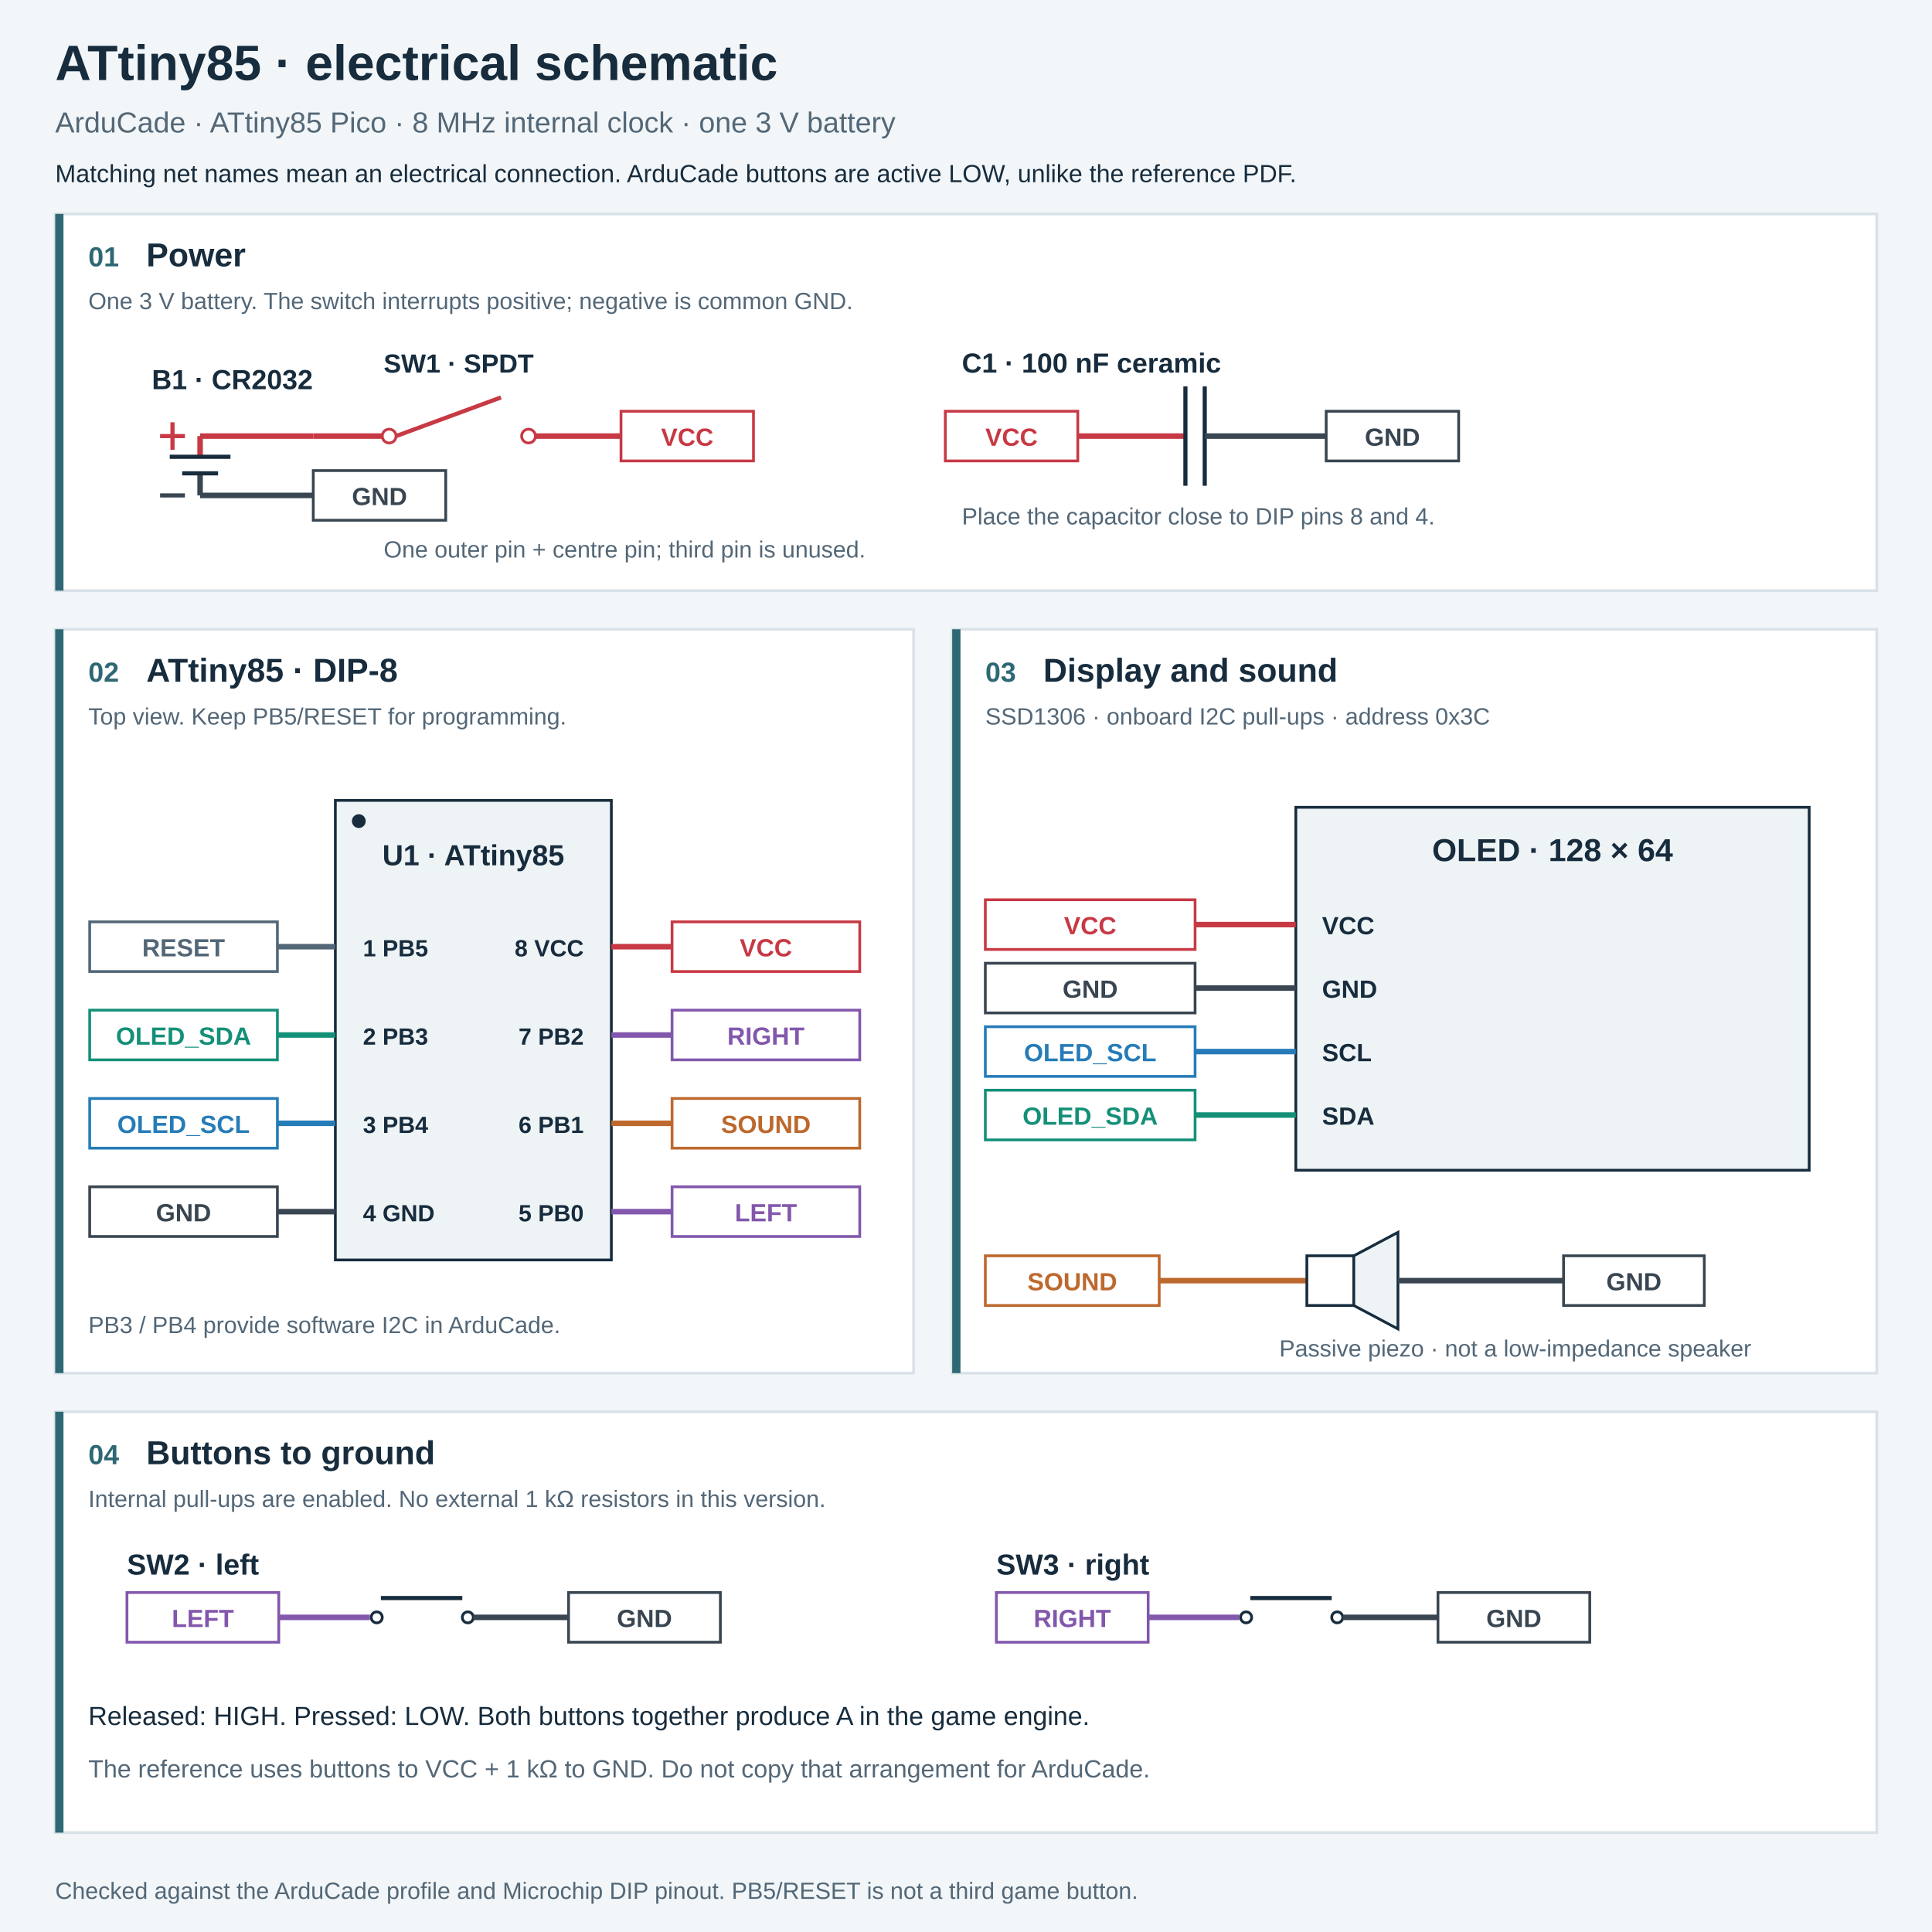
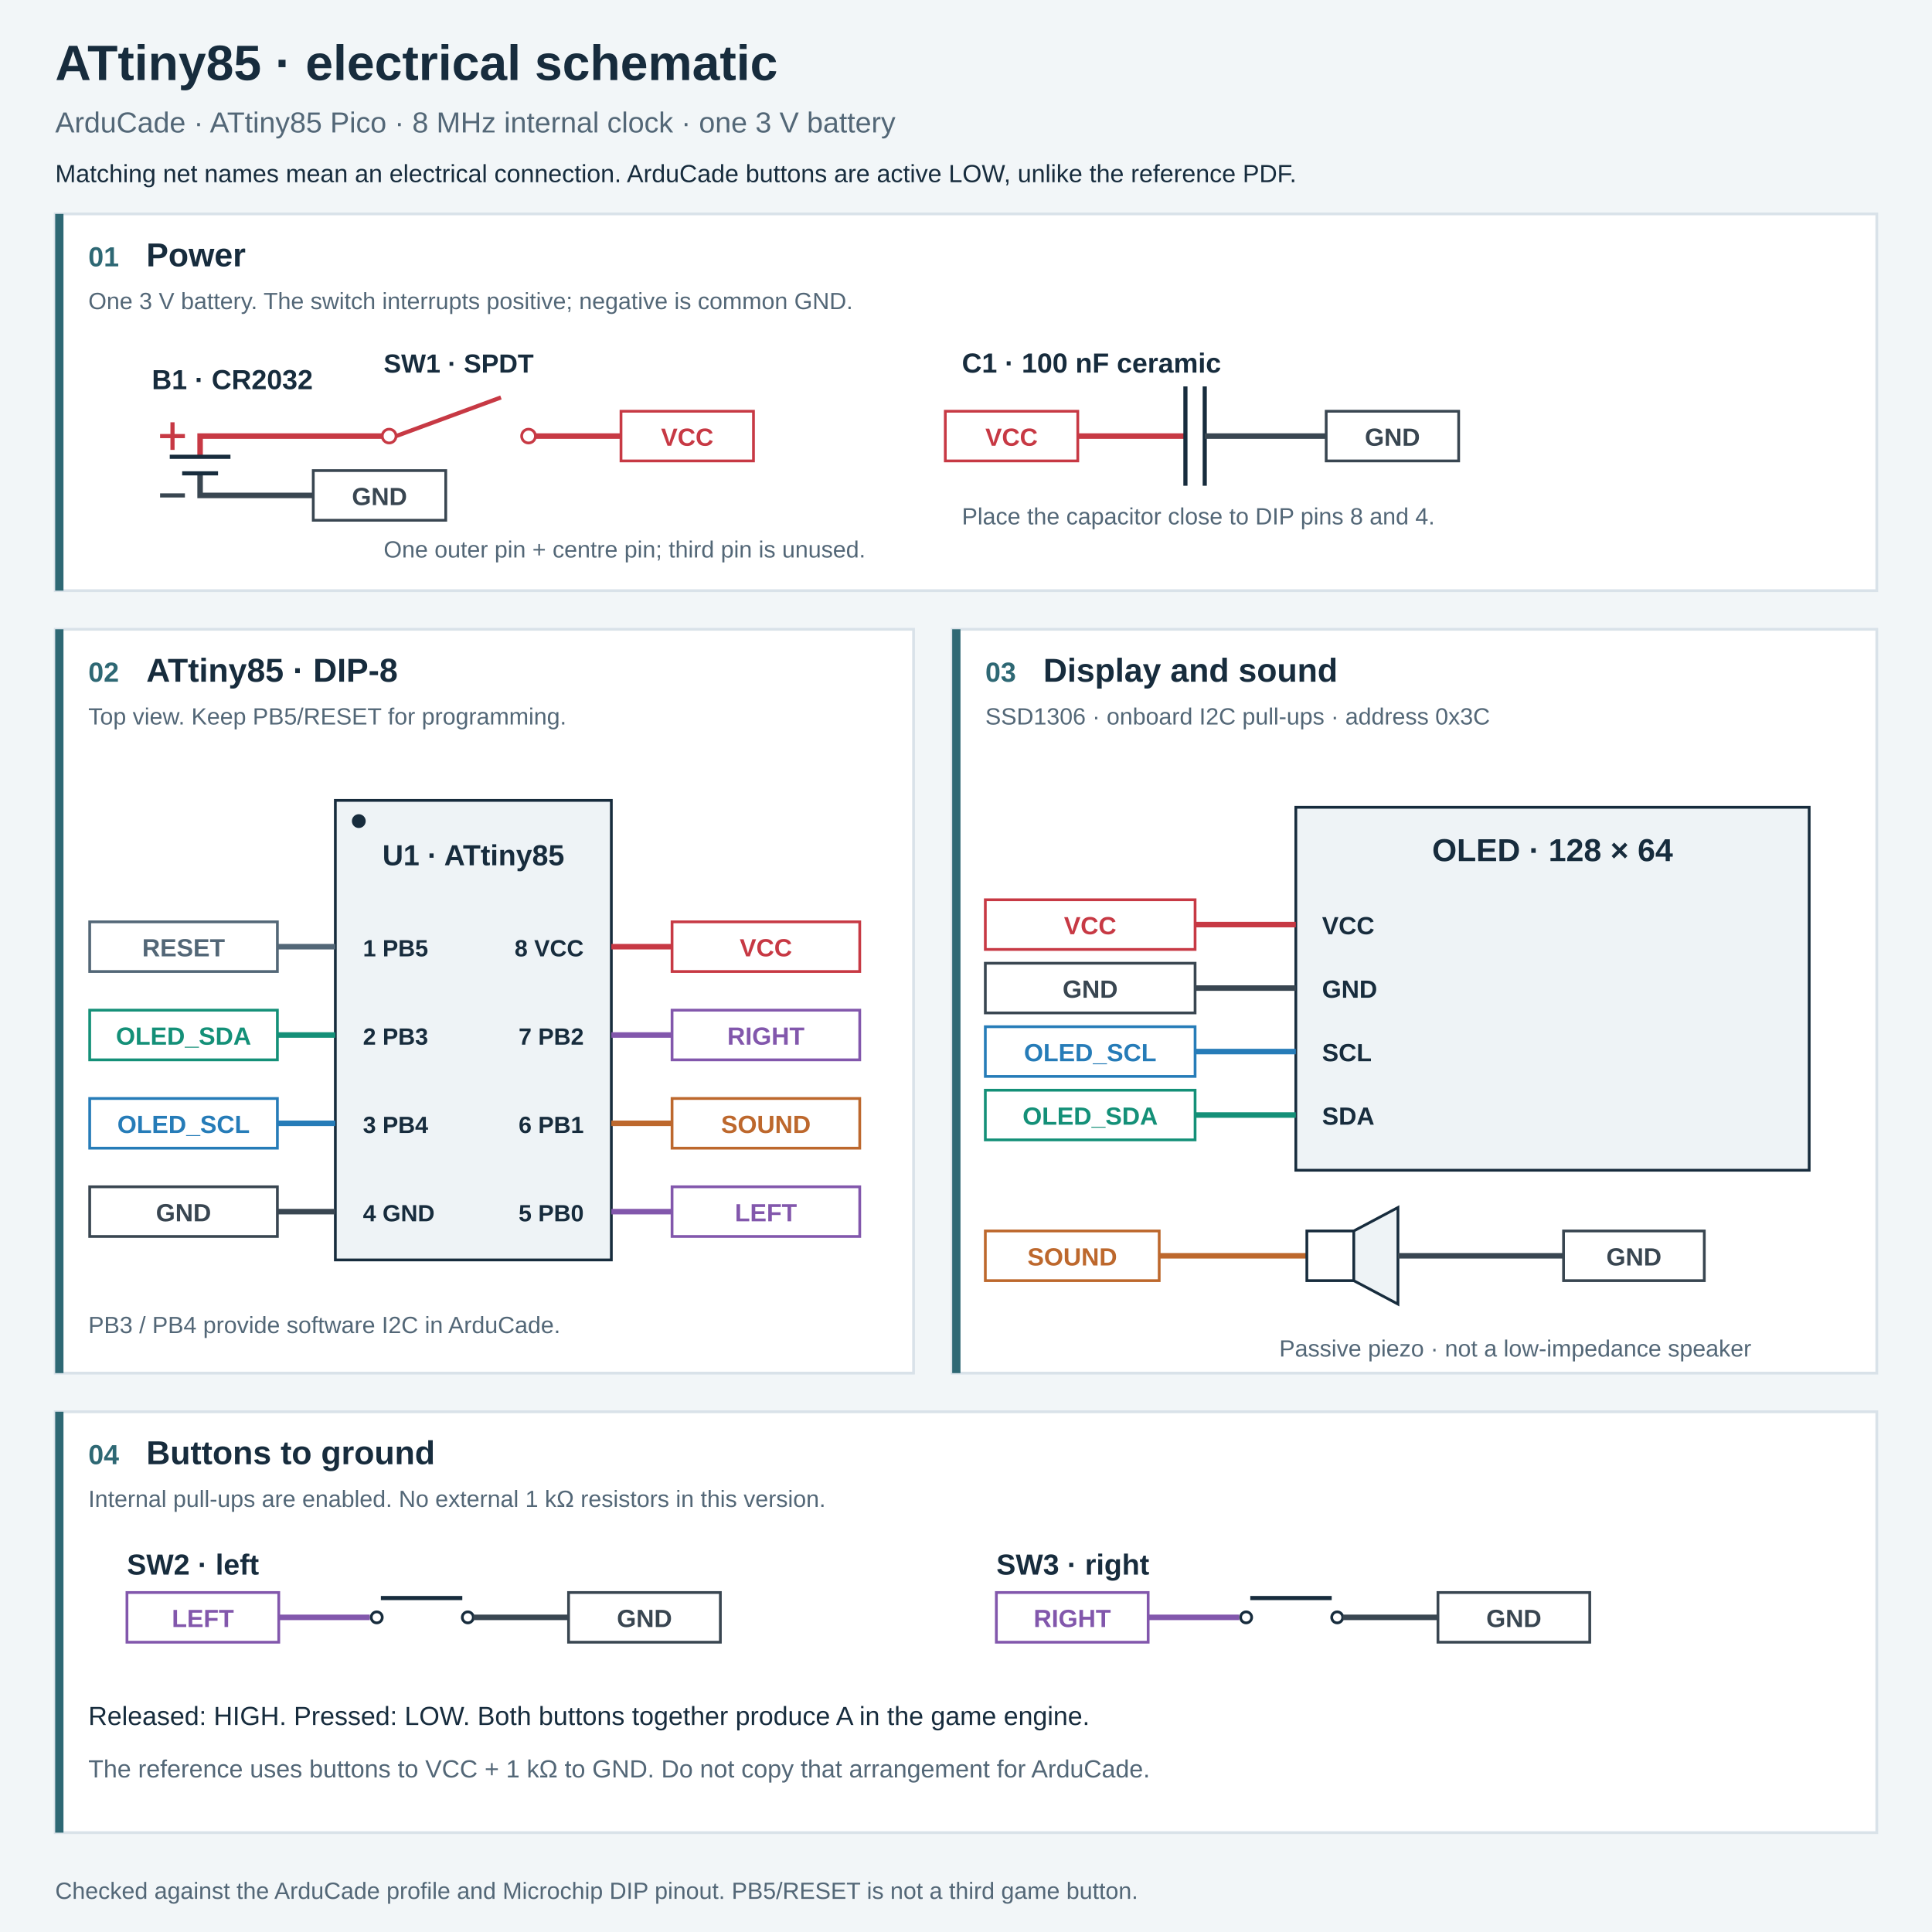
- <svg xmlns="http://www.w3.org/2000/svg" width="1400" height="1400" viewBox="0 0 1400 1400" role="img" aria-labelledby="title desc">
-   <rect x="0" y="0" width="1400" height="1400" fill="#f2f6f8" stroke="none" stroke-width="1" />
-   <g font-family="Arial, Helvetica, sans-serif">
-     <text x="40" y="58" font-size="36" fill="#172c3d" text-anchor="start" font-weight="700">ATtiny85 · electrical schematic</text>
-     <text x="40" y="96" font-size="21" fill="#536777" text-anchor="start" font-weight="400">ArduCade · ATtiny85 Pico · 8 MHz internal clock · one 3 V battery</text>
-     <text x="40" y="132" font-size="18" fill="#172c3d" text-anchor="start" font-weight="400">Matching net names mean an electrical connection. ArduCade buttons are active LOW, unlike the reference PDF.</text>
-     <rect x="40" y="155" width="1320" height="273" fill="#fff" stroke="#d9e2e9" stroke-width="2" />
-     <rect x="40" y="155" width="6" height="273" fill="#2e6874" stroke="none" stroke-width="1" />
-     <text x="64" y="193" font-size="20" fill="#2e6874" text-anchor="start" font-weight="700">01</text>
-     <text x="106" y="193" font-size="24" fill="#172c3d" text-anchor="start" font-weight="700">Power</text>
-     <text x="64" y="224" font-size="17" fill="#536777" text-anchor="start" font-weight="400">One 3 V battery. The switch interrupts positive; negative is common GND.</text>
-     <text x="110" y="282" font-size="20" fill="#172c3d" text-anchor="start" font-weight="700">B1 · CR2032</text>
-     <path d="M145 316 L227 316" fill="none" stroke="#c73944" stroke-width="4" stroke-linejoin="miter" />
-     <path d="M145 359 L227 359" fill="none" stroke="#394651" stroke-width="4" stroke-linejoin="miter" />
-     <path d="M145 316 L145 331" fill="none" stroke="#c73944" stroke-width="4" stroke-linejoin="miter" />
-     <path d="M145 343 L145 359" fill="none" stroke="#394651" stroke-width="4" stroke-linejoin="miter" />
-     <path d="M123 331 L167 331" fill="none" stroke="#172c3d" stroke-width="3" stroke-linejoin="miter" />
-     <path d="M132 343 L158 343" fill="none" stroke="#172c3d" stroke-width="3" stroke-linejoin="miter" />
-     <path d="M125 306 L125 326" fill="none" stroke="#c73944" stroke-width="3" stroke-linejoin="miter" />
-     <path d="M116 316 L134 316" fill="none" stroke="#c73944" stroke-width="3" stroke-linejoin="miter" />
-     <path d="M116 359 L134 359" fill="none" stroke="#394651" stroke-width="3" stroke-linejoin="miter" />
-     <circle cx="282" cy="316" r="5" fill="#fff" stroke="#c73944" stroke-width="2" />
-     <circle cx="383" cy="316" r="5" fill="#fff" stroke="#c73944" stroke-width="2" />
-     <path d="M227 316 L277 316" fill="none" stroke="#c73944" stroke-width="4" stroke-linejoin="miter" />
-     <path d="M287 316 L363 288" fill="none" stroke="#c73944" stroke-width="3" stroke-linejoin="miter" />
-     <path d="M388 316 L450 316" fill="none" stroke="#c73944" stroke-width="4" stroke-linejoin="miter" />
-     <rect x="450" y="298" width="96" height="36" fill="#fff" stroke="#c73944" stroke-width="2" />
-     <text x="498" y="323" font-size="18" fill="#c73944" text-anchor="middle" font-weight="700">VCC</text>
-     <text x="278" y="270" font-size="19" fill="#172c3d" text-anchor="start" font-weight="700">SW1 · SPDT</text>
-     <text x="278" y="404" font-size="17" fill="#536777" text-anchor="start" font-weight="400">One outer pin + centre pin; third pin is unused.</text>
-     <rect x="227" y="341" width="96" height="36" fill="#fff" stroke="#394651" stroke-width="2" />
-     <text x="275" y="366" font-size="18" fill="#394651" text-anchor="middle" font-weight="700">GND</text>
-     <text x="697" y="270" font-size="20" fill="#172c3d" text-anchor="start" font-weight="700">C1 · 100 nF ceramic</text>
-     <rect x="685" y="298" width="96" height="36" fill="#fff" stroke="#c73944" stroke-width="2" />
-     <text x="733" y="323" font-size="18" fill="#c73944" text-anchor="middle" font-weight="700">VCC</text>
-     <path d="M781 316 L859 316" fill="none" stroke="#c73944" stroke-width="4" stroke-linejoin="miter" />
-     <path d="M859 280 L859 352" fill="none" stroke="#172c3d" stroke-width="3" stroke-linejoin="miter" />
-     <path d="M873 280 L873 352" fill="none" stroke="#172c3d" stroke-width="3" stroke-linejoin="miter" />
-     <path d="M873 316 L961 316" fill="none" stroke="#394651" stroke-width="4" stroke-linejoin="miter" />
-     <rect x="961" y="298" width="96" height="36" fill="#fff" stroke="#394651" stroke-width="2" />
-     <text x="1009" y="323" font-size="18" fill="#394651" text-anchor="middle" font-weight="700">GND</text>
-     <text x="697" y="380" font-size="17" fill="#536777" text-anchor="start" font-weight="400">Place the capacitor close to DIP pins 8 and 4.</text>
-     <rect x="40" y="456" width="622" height="539" fill="#fff" stroke="#d9e2e9" stroke-width="2" />
-     <rect x="40" y="456" width="6" height="539" fill="#2e6874" stroke="none" stroke-width="1" />
-     <text x="64" y="494" font-size="20" fill="#2e6874" text-anchor="start" font-weight="700">02</text>
-     <text x="106" y="494" font-size="24" fill="#172c3d" text-anchor="start" font-weight="700">ATtiny85 · DIP-8</text>
-     <text x="64" y="525" font-size="17" fill="#536777" text-anchor="start" font-weight="400">Top view. Keep PB5/RESET for programming.</text>
-     <rect x="243" y="580" width="200" height="333" fill="#eef3f6" stroke="#172c3d" stroke-width="2" />
-     <text x="343" y="627" font-size="21" fill="#172c3d" text-anchor="middle" font-weight="700">U1 · ATtiny85</text>
-     <circle cx="260" cy="595" r="5" fill="#172c3d" stroke="none" stroke-width="1" />
-     <text x="263" y="693" font-size="17" fill="#172c3d" text-anchor="start" font-weight="700">1  PB5</text>
-     <path d="M201 686 L243 686" fill="none" stroke="#536777" stroke-width="4" stroke-linejoin="miter" />
-     <rect x="65" y="668" width="136" height="36" fill="#fff" stroke="#536777" stroke-width="2" />
-     <text x="133" y="693" font-size="18" fill="#536777" text-anchor="middle" font-weight="700">RESET</text>
-     <text x="423" y="693" font-size="17" fill="#172c3d" text-anchor="end" font-weight="700">8  VCC</text>
-     <path d="M443 686 L487 686" fill="none" stroke="#c73944" stroke-width="4" stroke-linejoin="miter" />
-     <rect x="487" y="668" width="136" height="36" fill="#fff" stroke="#c73944" stroke-width="2" />
-     <text x="555" y="693" font-size="18" fill="#c73944" text-anchor="middle" font-weight="700">VCC</text>
-     <text x="263" y="757" font-size="17" fill="#172c3d" text-anchor="start" font-weight="700">2  PB3</text>
-     <path d="M201 750 L243 750" fill="none" stroke="#149078" stroke-width="4" stroke-linejoin="miter" />
-     <rect x="65" y="732" width="136" height="36" fill="#fff" stroke="#149078" stroke-width="2" />
-     <text x="133" y="757" font-size="18" fill="#149078" text-anchor="middle" font-weight="700">OLED_SDA</text>
-     <text x="423" y="757" font-size="17" fill="#172c3d" text-anchor="end" font-weight="700">7  PB2</text>
-     <path d="M443 750 L487 750" fill="none" stroke="#8257ac" stroke-width="4" stroke-linejoin="miter" />
-     <rect x="487" y="732" width="136" height="36" fill="#fff" stroke="#8257ac" stroke-width="2" />
-     <text x="555" y="757" font-size="18" fill="#8257ac" text-anchor="middle" font-weight="700">RIGHT</text>
-     <text x="263" y="821" font-size="17" fill="#172c3d" text-anchor="start" font-weight="700">3  PB4</text>
-     <path d="M201 814 L243 814" fill="none" stroke="#267cb8" stroke-width="4" stroke-linejoin="miter" />
-     <rect x="65" y="796" width="136" height="36" fill="#fff" stroke="#267cb8" stroke-width="2" />
-     <text x="133" y="821" font-size="18" fill="#267cb8" text-anchor="middle" font-weight="700">OLED_SCL</text>
-     <text x="423" y="821" font-size="17" fill="#172c3d" text-anchor="end" font-weight="700">6  PB1</text>
-     <path d="M443 814 L487 814" fill="none" stroke="#bd682d" stroke-width="4" stroke-linejoin="miter" />
-     <rect x="487" y="796" width="136" height="36" fill="#fff" stroke="#bd682d" stroke-width="2" />
-     <text x="555" y="821" font-size="18" fill="#bd682d" text-anchor="middle" font-weight="700">SOUND</text>
-     <text x="263" y="885" font-size="17" fill="#172c3d" text-anchor="start" font-weight="700">4  GND</text>
-     <path d="M201 878 L243 878" fill="none" stroke="#394651" stroke-width="4" stroke-linejoin="miter" />
-     <rect x="65" y="860" width="136" height="36" fill="#fff" stroke="#394651" stroke-width="2" />
-     <text x="133" y="885" font-size="18" fill="#394651" text-anchor="middle" font-weight="700">GND</text>
-     <text x="423" y="885" font-size="17" fill="#172c3d" text-anchor="end" font-weight="700">5  PB0</text>
-     <path d="M443 878 L487 878" fill="none" stroke="#8257ac" stroke-width="4" stroke-linejoin="miter" />
-     <rect x="487" y="860" width="136" height="36" fill="#fff" stroke="#8257ac" stroke-width="2" />
-     <text x="555" y="885" font-size="18" fill="#8257ac" text-anchor="middle" font-weight="700">LEFT</text>
-     <text x="64" y="966" font-size="17" fill="#536777" text-anchor="start" font-weight="400">PB3 / PB4 provide software I2C in ArduCade.</text>
-     <rect x="690" y="456" width="670" height="539" fill="#fff" stroke="#d9e2e9" stroke-width="2" />
-     <rect x="690" y="456" width="6" height="539" fill="#2e6874" stroke="none" stroke-width="1" />
-     <text x="714" y="494" font-size="20" fill="#2e6874" text-anchor="start" font-weight="700">03</text>
-     <text x="756" y="494" font-size="24" fill="#172c3d" text-anchor="start" font-weight="700">Display and sound</text>
-     <text x="714" y="525" font-size="17" fill="#536777" text-anchor="start" font-weight="400">SSD1306 · onboard I2C pull-ups · address 0x3C</text>
-     <rect x="939" y="585" width="372" height="263" fill="#eef3f6" stroke="#172c3d" stroke-width="2" />
-     <text x="1125" y="624" font-size="23" fill="#172c3d" text-anchor="middle" font-weight="700">OLED · 128 × 64</text>
-     <rect x="714" y="652" width="152" height="36" fill="#fff" stroke="#c73944" stroke-width="2" />
-     <text x="790" y="677" font-size="18" fill="#c73944" text-anchor="middle" font-weight="700">VCC</text>
-     <path d="M866 670 L939 670" fill="none" stroke="#c73944" stroke-width="4" stroke-linejoin="miter" />
-     <text x="958" y="677" font-size="18" fill="#172c3d" text-anchor="start" font-weight="700">VCC</text>
-     <rect x="714" y="698" width="152" height="36" fill="#fff" stroke="#394651" stroke-width="2" />
-     <text x="790" y="723" font-size="18" fill="#394651" text-anchor="middle" font-weight="700">GND</text>
-     <path d="M866 716 L939 716" fill="none" stroke="#394651" stroke-width="4" stroke-linejoin="miter" />
-     <text x="958" y="723" font-size="18" fill="#172c3d" text-anchor="start" font-weight="700">GND</text>
-     <rect x="714" y="744" width="152" height="36" fill="#fff" stroke="#267cb8" stroke-width="2" />
-     <text x="790" y="769" font-size="18" fill="#267cb8" text-anchor="middle" font-weight="700">OLED_SCL</text>
-     <path d="M866 762 L939 762" fill="none" stroke="#267cb8" stroke-width="4" stroke-linejoin="miter" />
-     <text x="958" y="769" font-size="18" fill="#172c3d" text-anchor="start" font-weight="700">SCL</text>
-     <rect x="714" y="790" width="152" height="36" fill="#fff" stroke="#149078" stroke-width="2" />
-     <text x="790" y="815" font-size="18" fill="#149078" text-anchor="middle" font-weight="700">OLED_SDA</text>
-     <path d="M866 808 L939 808" fill="none" stroke="#149078" stroke-width="4" stroke-linejoin="miter" />
-     <text x="958" y="815" font-size="18" fill="#172c3d" text-anchor="start" font-weight="700">SDA</text>
-     <rect x="714" y="910" width="126" height="36" fill="#fff" stroke="#bd682d" stroke-width="2" />
-     <text x="777" y="935" font-size="18" fill="#bd682d" text-anchor="middle" font-weight="700">SOUND</text>
-     <path d="M840 928 L947 928" fill="none" stroke="#bd682d" stroke-width="4" stroke-linejoin="miter" />
-     <rect x="947" y="910" width="34" height="36" fill="#fff" stroke="#172c3d" stroke-width="2" />
-     <path d="M981 910L1013 893V963L981 946Z" fill="#eef3f6" stroke="#172c3d" stroke-width="2" />
-     <path d="M1013 928 L1133 928" fill="none" stroke="#394651" stroke-width="4" stroke-linejoin="miter" />
-     <rect x="1133" y="910" width="102" height="36" fill="#fff" stroke="#394651" stroke-width="2" />
-     <text x="1184" y="935" font-size="18" fill="#394651" text-anchor="middle" font-weight="700">GND</text>
-     <text x="927" y="983" font-size="17" fill="#536777" text-anchor="start" font-weight="400">Passive piezo · not a low-impedance speaker</text>
-     <rect x="40" y="1023" width="1320" height="305" fill="#fff" stroke="#d9e2e9" stroke-width="2" />
-     <rect x="40" y="1023" width="6" height="305" fill="#2e6874" stroke="none" stroke-width="1" />
-     <text x="64" y="1061" font-size="20" fill="#2e6874" text-anchor="start" font-weight="700">04</text>
-     <text x="106" y="1061" font-size="24" fill="#172c3d" text-anchor="start" font-weight="700">Buttons to ground</text>
-     <text x="64" y="1092" font-size="17" fill="#536777" text-anchor="start" font-weight="400">Internal pull-ups are enabled. No external 1 kΩ resistors in this version.</text>
-     <text x="92" y="1141" font-size="21" fill="#172c3d" text-anchor="start" font-weight="700">SW2 · left</text>
-     <rect x="92" y="1154" width="110" height="36" fill="#fff" stroke="#8257ac" stroke-width="2" />
-     <text x="147" y="1179" font-size="18" fill="#8257ac" text-anchor="middle" font-weight="700">LEFT</text>
-     <path d="M202 1172 L268 1172" fill="none" stroke="#8257ac" stroke-width="4" stroke-linejoin="miter" />
-     <circle cx="273" cy="1172" r="4" fill="#fff" stroke="#172c3d" stroke-width="2" />
-     <circle cx="339" cy="1172" r="4" fill="#fff" stroke="#172c3d" stroke-width="2" />
-     <path d="M276 1158 L335 1158" fill="none" stroke="#172c3d" stroke-width="3" stroke-linejoin="miter" />
-     <path d="M343 1172 L412 1172" fill="none" stroke="#394651" stroke-width="4" stroke-linejoin="miter" />
-     <rect x="412" y="1154" width="110" height="36" fill="#fff" stroke="#394651" stroke-width="2" />
-     <text x="467" y="1179" font-size="18" fill="#394651" text-anchor="middle" font-weight="700">GND</text>
-     <text x="722" y="1141" font-size="21" fill="#172c3d" text-anchor="start" font-weight="700">SW3 · right</text>
-     <rect x="722" y="1154" width="110" height="36" fill="#fff" stroke="#8257ac" stroke-width="2" />
-     <text x="777" y="1179" font-size="18" fill="#8257ac" text-anchor="middle" font-weight="700">RIGHT</text>
-     <path d="M832 1172 L898 1172" fill="none" stroke="#8257ac" stroke-width="4" stroke-linejoin="miter" />
-     <circle cx="903" cy="1172" r="4" fill="#fff" stroke="#172c3d" stroke-width="2" />
-     <circle cx="969" cy="1172" r="4" fill="#fff" stroke="#172c3d" stroke-width="2" />
-     <path d="M906 1158 L965 1158" fill="none" stroke="#172c3d" stroke-width="3" stroke-linejoin="miter" />
-     <path d="M973 1172 L1042 1172" fill="none" stroke="#394651" stroke-width="4" stroke-linejoin="miter" />
-     <rect x="1042" y="1154" width="110" height="36" fill="#fff" stroke="#394651" stroke-width="2" />
-     <text x="1097" y="1179" font-size="18" fill="#394651" text-anchor="middle" font-weight="700">GND</text>
-     <text x="64" y="1250" font-size="19" fill="#172c3d" text-anchor="start" font-weight="400">Released: HIGH. Pressed: LOW. Both buttons together produce A in the game engine.</text>
-     <text x="64" y="1288" font-size="18" fill="#536777" text-anchor="start" font-weight="400">The reference uses buttons to VCC + 1 kΩ to GND. Do not copy that arrangement for ArduCade.</text>
-     <text x="40" y="1376" font-size="17" fill="#536777" text-anchor="start" font-weight="400">Checked against the ArduCade profile and Microchip DIP pinout. PB5/RESET is not a third game button.</text>
+ <svg xmlns="http://www.w3.org/2000/svg" id="Layer_1" version="1.1" viewBox="0 0 1400 1400">
+   <defs>
+     <style>
+       .st0, .st1, .st2, .st3, .st4, .st5, .st6, .st7, .st8, .st9, .st10, .st11, .st12, .st13, .st14, .st15, .st16, .st17, .st18, .st19, .st20 {
+         isolation: isolate;
+       }
+ 
+       .st0, .st1, .st3, .st17 {
+         fill: #536777;
+       }
+ 
+       .st0, .st2, .st3, .st5, .st6, .st8, .st11, .st12, .st14, .st19 {
+         font-size: 18px;
+       }
+ 
+       .st0, .st2, .st4, .st5, .st6, .st7, .st8, .st9, .st10, .st11, .st12, .st13, .st15, .st16, .st18, .st19 {
+         font-family: Arial-BoldMT, Arial;
+         font-weight: 700;
+       }
+ 
+       .st21, .st22, .st23 {
+         stroke: #172c3d;
+       }
+ 
+       .st21, .st24, .st25, .st26, .st27, .st28, .st29, .st30, .st31, .st32 {
+         fill: none;
+       }
+ 
+       .st21, .st27, .st28 {
+         stroke-width: 3px;
+       }
+ 
+       .st33 {
+         stroke: #d9e2e9;
+       }
+ 
+       .st33, .st22, .st34, .st35, .st36, .st37, .st38, .st39, .st23, .st40 {
+         stroke-width: 2px;
+       }
+ 
+       .st33, .st34, .st35, .st36, .st37, .st38, .st39, .st23, .st40 {
+         fill: #fff;
+       }
+ 
+       .st22 {
+         fill: #eef3f6;
+       }
+ 
+       .st1, .st3, .st14, .st17, .st20 {
+         font-family: ArialMT, Arial;
+       }
+ 
+       .st1, .st4 {
+         font-size: 21px;
+       }
+ 
+       .st2 {
+         fill: #149078;
+       }
+ 
+       .st34, .st30 {
+         stroke: #8257ac;
+       }
+ 
+       .st24, .st25, .st26, .st29, .st30, .st31, .st32 {
+         stroke-width: 4px;
+       }
+ 
+       .st24, .st40 {
+         stroke: #536777;
+       }
+ 
+       .st4, .st7, .st9, .st10, .st41, .st11, .st14, .st15, .st16, .st18, .st20 {
+         fill: #172c3d;
+       }
+ 
+       .st5 {
+         fill: #267cb8;
+       }
+ 
+       .st25, .st35 {
+         stroke: #267cb8;
+       }
+ 
+       .st6 {
+         fill: #bd682d;
+       }
+ 
+       .st42 {
+         fill: #f2f6f8;
+       }
+ 
+       .st36, .st31 {
+         stroke: #149078;
+       }
+ 
+       .st7, .st17 {
+         font-size: 17px;
+       }
+ 
+       .st26, .st27, .st39 {
+         stroke: #c73944;
+       }
+ 
+       .st8 {
+         fill: #394651;
+       }
+ 
+       .st28, .st29, .st37 {
+         stroke: #394651;
+       }
+ 
+       .st9 {
+         font-size: 23px;
+       }
+ 
+       .st10 {
+         font-size: 24px;
+       }
+ 
+       .st43, .st13 {
+         fill: #2e6874;
+       }
+ 
+       .st12 {
+         fill: #8257ac;
+       }
+ 
+       .st13, .st16 {
+         font-size: 20px;
+       }
+ 
+       .st15, .st20 {
+         font-size: 19px;
+       }
+ 
+       .st38, .st32 {
+         stroke: #bd682d;
+       }
+ 
+       .st18 {
+         font-size: 36px;
+       }
+ 
+       .st19 {
+         fill: #c73944;
+       }
+     </style>
+   </defs>
+   <rect class="st42" width="1400" height="1400" />
+   <g>
+     <text class="st18" transform="translate(40 58)">
+       <tspan x="0" y="0">ATtiny85 · electrical schematic</tspan>
+     </text>
+     <text class="st1" transform="translate(40 96)">
+       <tspan x="0" y="0">ArduCade · ATtiny85 Pico · 8 MHz internal clock · one 3 V battery</tspan>
+     </text>
+     <text class="st14" transform="translate(40 132)">
+       <tspan x="0" y="0">Matching net names mean an electrical connection. ArduCade buttons are active LOW, unlike the reference PDF.</tspan>
+     </text>
+     <rect class="st33" x="40" y="155" width="1320" height="273" />
+     <rect class="st43" x="40" y="155" width="6" height="273" />
+     <text class="st13" transform="translate(64 193)">
+       <tspan x="0" y="0">01</tspan>
+     </text>
+     <text class="st10" transform="translate(106 193)">
+       <tspan x="0" y="0">Power</tspan>
+     </text>
+     <text class="st17" transform="translate(64 224)">
+       <tspan x="0" y="0">One 3 V battery. The switch interrupts positive; negative is common GND.</tspan>
+     </text>
+     <text class="st16" transform="translate(110 282)">
+       <tspan x="0" y="0">B1 · CR2032</tspan>
+     </text>
+     <path class="st26" d="M277,316h-132v15" />
+     <path class="st29" d="M145,343v16h82" />
+     <path class="st21" d="M123,331h44" />
+     <path class="st21" d="M132,343h26" />
+     <path class="st27" d="M125,306v20" />
+     <path class="st27" d="M116,316h18" />
+     <path class="st28" d="M116,359h18" />
+     <circle class="st39" cx="282" cy="316" r="5" />
+     <circle class="st39" cx="383" cy="316" r="5" />
+     <path class="st27" d="M287,316l76-28" />
+     <path class="st26" d="M388,316h62" />
+     <rect class="st39" x="450" y="298" width="96" height="36" />
+     <text class="st19" transform="translate(479 323)">
+       <tspan x="0" y="0">VCC</tspan>
+     </text>
+     <text class="st15" transform="translate(278 270)">
+       <tspan x="0" y="0">SW1 · SPDT</tspan>
+     </text>
+     <text class="st17" transform="translate(278 404)">
+       <tspan x="0" y="0">One outer pin + centre pin; third pin is unused.</tspan>
+     </text>
+     <rect class="st37" x="227" y="341" width="96" height="36" />
+     <text class="st8" transform="translate(255 366)">
+       <tspan x="0" y="0">GND</tspan>
+     </text>
+     <text class="st16" transform="translate(697 270)">
+       <tspan x="0" y="0">C1 · 100 nF ceramic</tspan>
+     </text>
+     <rect class="st39" x="685" y="298" width="96" height="36" />
+     <text class="st19" transform="translate(714 323)">
+       <tspan x="0" y="0">VCC</tspan>
+     </text>
+     <path class="st26" d="M781,316h78" />
+     <path class="st21" d="M859,280v72" />
+     <path class="st21" d="M873,280v72" />
+     <path class="st29" d="M873,316h88" />
+     <rect class="st37" x="961" y="298" width="96" height="36" />
+     <text class="st8" transform="translate(989 323)">
+       <tspan x="0" y="0">GND</tspan>
+     </text>
+     <text class="st17" transform="translate(697 380)">
+       <tspan x="0" y="0">Place the capacitor close to DIP pins 8 and 4.</tspan>
+     </text>
+     <rect class="st33" x="40" y="456" width="622" height="539" />
+     <rect class="st43" x="40" y="456" width="6" height="539" />
+     <text class="st13" transform="translate(64 494)">
+       <tspan x="0" y="0">02</tspan>
+     </text>
+     <text class="st10" transform="translate(106 494)">
+       <tspan x="0" y="0">ATtiny85 · DIP-8</tspan>
+     </text>
+     <text class="st17" transform="translate(64 525)">
+       <tspan x="0" y="0">Top view. Keep PB5/RESET for programming.</tspan>
+     </text>
+     <rect class="st22" x="243" y="580" width="200" height="333" />
+     <text class="st4" transform="translate(277.1 627)">
+       <tspan x="0" y="0">U1 · ATtiny85</tspan>
+     </text>
+     <circle class="st41" cx="260" cy="595" r="5" />
+     <text class="st7" transform="translate(263 693)">
+       <tspan x="0" y="0">1 PB5</tspan>
+     </text>
+     <path class="st24" d="M201,686h42" />
+     <rect class="st40" x="65" y="668" width="136" height="36" />
+     <text class="st0" transform="translate(103 693)">
+       <tspan x="0" y="0">RESET</tspan>
+     </text>
+     <text class="st7" transform="translate(372.9 693)">
+       <tspan x="0" y="0">8 VCC</tspan>
+     </text>
+     <path class="st26" d="M443,686h44" />
+     <rect class="st39" x="487" y="668" width="136" height="36" />
+     <text class="st19" transform="translate(536 693)">
+       <tspan x="0" y="0">VCC</tspan>
+     </text>
+     <text class="st7" transform="translate(263 757)">
+       <tspan x="0" y="0">2 PB3</tspan>
+     </text>
+     <path class="st31" d="M201,750h42" />
+     <rect class="st36" x="65" y="732" width="136" height="36" />
+     <text class="st2" transform="translate(84 757)">
+       <tspan x="0" y="0">OLED_SDA</tspan>
+     </text>
+     <text class="st7" transform="translate(375.8 757)">
+       <tspan x="0" y="0">7 PB2</tspan>
+     </text>
+     <path class="st30" d="M443,750h44" />
+     <rect class="st34" x="487" y="732" width="136" height="36" />
+     <text class="st12" transform="translate(527 757)">
+       <tspan x="0" y="0">RIGHT</tspan>
+     </text>
+     <text class="st7" transform="translate(263 821)">
+       <tspan x="0" y="0">3 PB4</tspan>
+     </text>
+     <path class="st25" d="M201,814h42" />
+     <rect class="st35" x="65" y="796" width="136" height="36" />
+     <text class="st5" transform="translate(85 821)">
+       <tspan x="0" y="0">OLED_SCL</tspan>
+     </text>
+     <text class="st7" transform="translate(375.8 821)">
+       <tspan x="0" y="0">6 PB1</tspan>
+     </text>
+     <path class="st32" d="M443,814h44" />
+     <rect class="st38" x="487" y="796" width="136" height="36" />
+     <text class="st6" transform="translate(522.5 821)">
+       <tspan x="0" y="0">SOUND</tspan>
+     </text>
+     <text class="st7" transform="translate(263 885)">
+       <tspan x="0" y="0">4 GND</tspan>
+     </text>
+     <path class="st29" d="M201,878h42" />
+     <rect class="st37" x="65" y="860" width="136" height="36" />
+     <text class="st8" transform="translate(113 885)">
+       <tspan x="0" y="0">GND</tspan>
+     </text>
+     <text class="st7" transform="translate(375.8 885)">
+       <tspan x="0" y="0">5 PB0</tspan>
+     </text>
+     <path class="st30" d="M443,878h44" />
+     <rect class="st34" x="487" y="860" width="136" height="36" />
+     <text class="st12" transform="translate(532.5 885)">
+       <tspan x="0" y="0">LEFT</tspan>
+     </text>
+     <text class="st17" transform="translate(64 966)">
+       <tspan x="0" y="0">PB3 / PB4 provide software I2C in ArduCade.</tspan>
+     </text>
+     <rect class="st33" x="690" y="456" width="670" height="539" />
+     <rect class="st43" x="690" y="456" width="6" height="539" />
+     <text class="st13" transform="translate(714 494)">
+       <tspan x="0" y="0">03</tspan>
+     </text>
+     <text class="st10" transform="translate(756 494)">
+       <tspan x="0" y="0">Display and sound</tspan>
+     </text>
+     <text class="st17" transform="translate(714 525)">
+       <tspan x="0" y="0">SSD1306 · onboard I2C pull-ups · address 0x3C</tspan>
+     </text>
+     <rect class="st22" x="939" y="585" width="372" height="263" />
+     <text class="st9" transform="translate(1037.751 624)">
+       <tspan x="0" y="0">OLED · 128 × 64</tspan>
+     </text>
+     <rect class="st39" x="714" y="652" width="152" height="36" />
+     <text class="st19" transform="translate(771 677)">
+       <tspan x="0" y="0">VCC</tspan>
+     </text>
+     <path class="st26" d="M866,670h73" />
+     <text class="st11" transform="translate(958 677)">
+       <tspan x="0" y="0">VCC</tspan>
+     </text>
+     <rect class="st37" x="714" y="698" width="152" height="36" />
+     <text class="st8" transform="translate(770 723)">
+       <tspan x="0" y="0">GND</tspan>
+     </text>
+     <path class="st29" d="M866,716h73" />
+     <text class="st11" transform="translate(958 723)">
+       <tspan x="0" y="0">GND</tspan>
+     </text>
+     <rect class="st35" x="714" y="744" width="152" height="36" />
+     <text class="st5" transform="translate(742 769)">
+       <tspan x="0" y="0">OLED_SCL</tspan>
+     </text>
+     <path class="st25" d="M866,762h73" />
+     <text class="st11" transform="translate(958 769)">
+       <tspan x="0" y="0">SCL</tspan>
+     </text>
+     <rect class="st36" x="714" y="790" width="152" height="36" />
+     <text class="st2" transform="translate(741 815)">
+       <tspan x="0" y="0">OLED_SDA</tspan>
+     </text>
+     <path class="st31" d="M866,808h73" />
+     <text class="st11" transform="translate(958 815)">
+       <tspan x="0" y="0">SDA</tspan>
+     </text>
+     <g>
+       <rect class="st38" x="714" y="892" width="126" height="36" />
+       <text class="st6" transform="translate(744.5 917)">
+         <tspan x="0" y="0">SOUND</tspan>
+       </text>
+       <path class="st32" d="M840,910h107" />
+       <rect class="st23" x="947" y="892" width="34" height="36" />
+       <path class="st22" d="M981,892l32-17v70l-32-17v-36Z" />
+       <path class="st29" d="M1013,910h120" />
+       <rect class="st37" x="1133" y="892" width="102" height="36" />
+       <text class="st8" transform="translate(1164.001 917)">
+         <tspan x="0" y="0">GND</tspan>
+       </text>
+     </g>
+     <text class="st17" transform="translate(927 983)">
+       <tspan x="0" y="0">Passive piezo · not a low-impedance speaker</tspan>
+     </text>
+     <rect class="st33" x="40" y="1023" width="1320" height="305" />
+     <rect class="st43" x="40" y="1023" width="6" height="305" />
+     <text class="st13" transform="translate(64 1061)">
+       <tspan x="0" y="0">04</tspan>
+     </text>
+     <text class="st10" transform="translate(106 1061)">
+       <tspan x="0" y="0">Buttons to ground</tspan>
+     </text>
+     <text class="st17" transform="translate(64 1092)">
+       <tspan x="0" y="0">Internal pull-ups are enabled. No external 1 kΩ resistors in this version.</tspan>
+     </text>
+     <text class="st4" transform="translate(92 1141)">
+       <tspan x="0" y="0">SW2 · left</tspan>
+     </text>
+     <rect class="st34" x="92" y="1154" width="110" height="36" />
+     <text class="st12" transform="translate(124.5044 1179)">
+       <tspan x="0" y="0">LEFT</tspan>
+     </text>
+     <path class="st30" d="M202,1172h66" />
+     <circle class="st23" cx="273" cy="1172" r="4" />
+     <circle class="st23" cx="339" cy="1172" r="4" />
+     <path class="st21" d="M276,1158h59" />
+     <path class="st29" d="M343,1172h69" />
+     <rect class="st37" x="412" y="1154" width="110" height="36" />
+     <text class="st8" transform="translate(447.0005 1179)">
+       <tspan x="0" y="0">GND</tspan>
+     </text>
+     <text class="st4" transform="translate(722 1141)">
+       <tspan x="0" y="0">SW3 · right</tspan>
+     </text>
+     <rect class="st34" x="722" y="1154" width="110" height="36" />
+     <text class="st12" transform="translate(749.0024 1179)">
+       <tspan x="0" y="0">RIGHT</tspan>
+     </text>
+     <path class="st30" d="M832,1172h66" />
+     <circle class="st23" cx="903" cy="1172" r="4" />
+     <circle class="st23" cx="969" cy="1172" r="4" />
+     <path class="st21" d="M906,1158h59" />
+     <path class="st29" d="M973,1172h69" />
+     <rect class="st37" x="1042" y="1154" width="110" height="36" />
+     <text class="st8" transform="translate(1077.001 1179)">
+       <tspan x="0" y="0">GND</tspan>
+     </text>
+     <text class="st20" transform="translate(64 1250)">
+       <tspan x="0" y="0">Released: HIGH. Pressed: LOW. Both buttons together produce A in the game engine.</tspan>
+     </text>
+     <text class="st3" transform="translate(64 1288)">
+       <tspan x="0" y="0">The reference uses buttons to VCC + 1 kΩ to GND. Do not copy that arrangement for ArduCade.</tspan>
+     </text>
+     <text class="st17" transform="translate(40 1376)">
+       <tspan x="0" y="0">Checked against the ArduCade profile and Microchip DIP pinout. PB5/RESET is not a third game button.</tspan>
+     </text>
  </g>
</svg>
